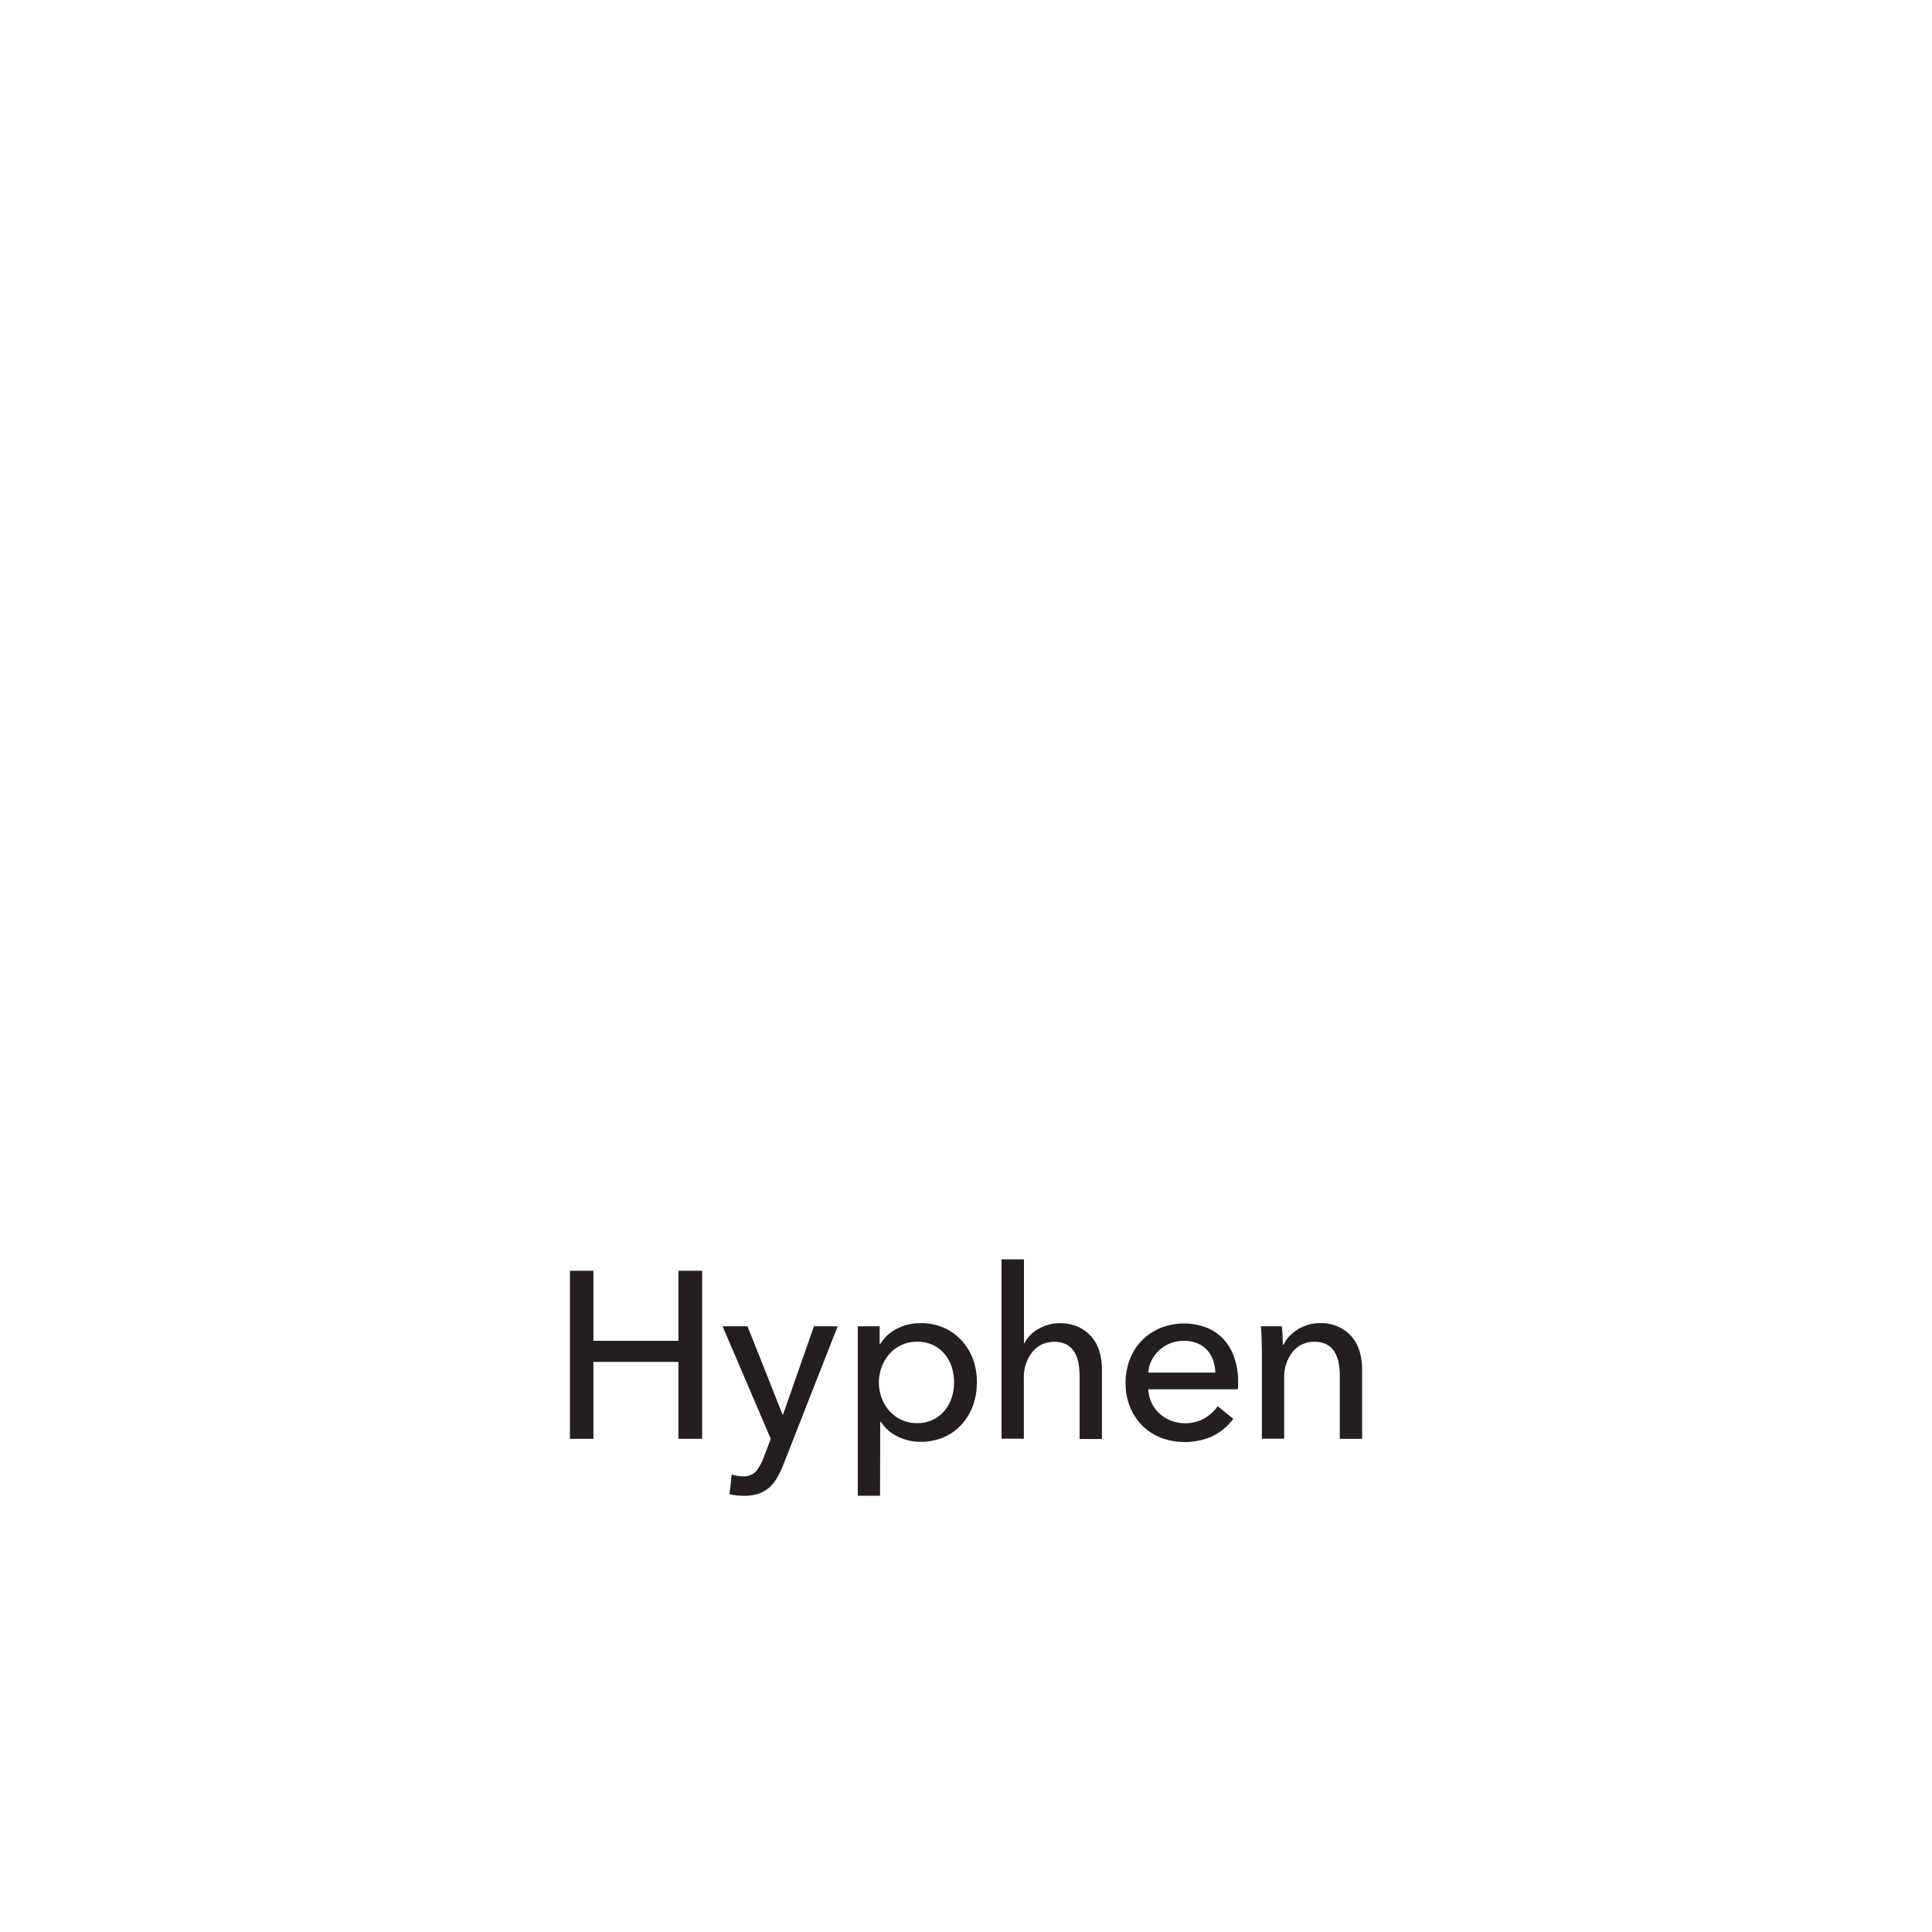
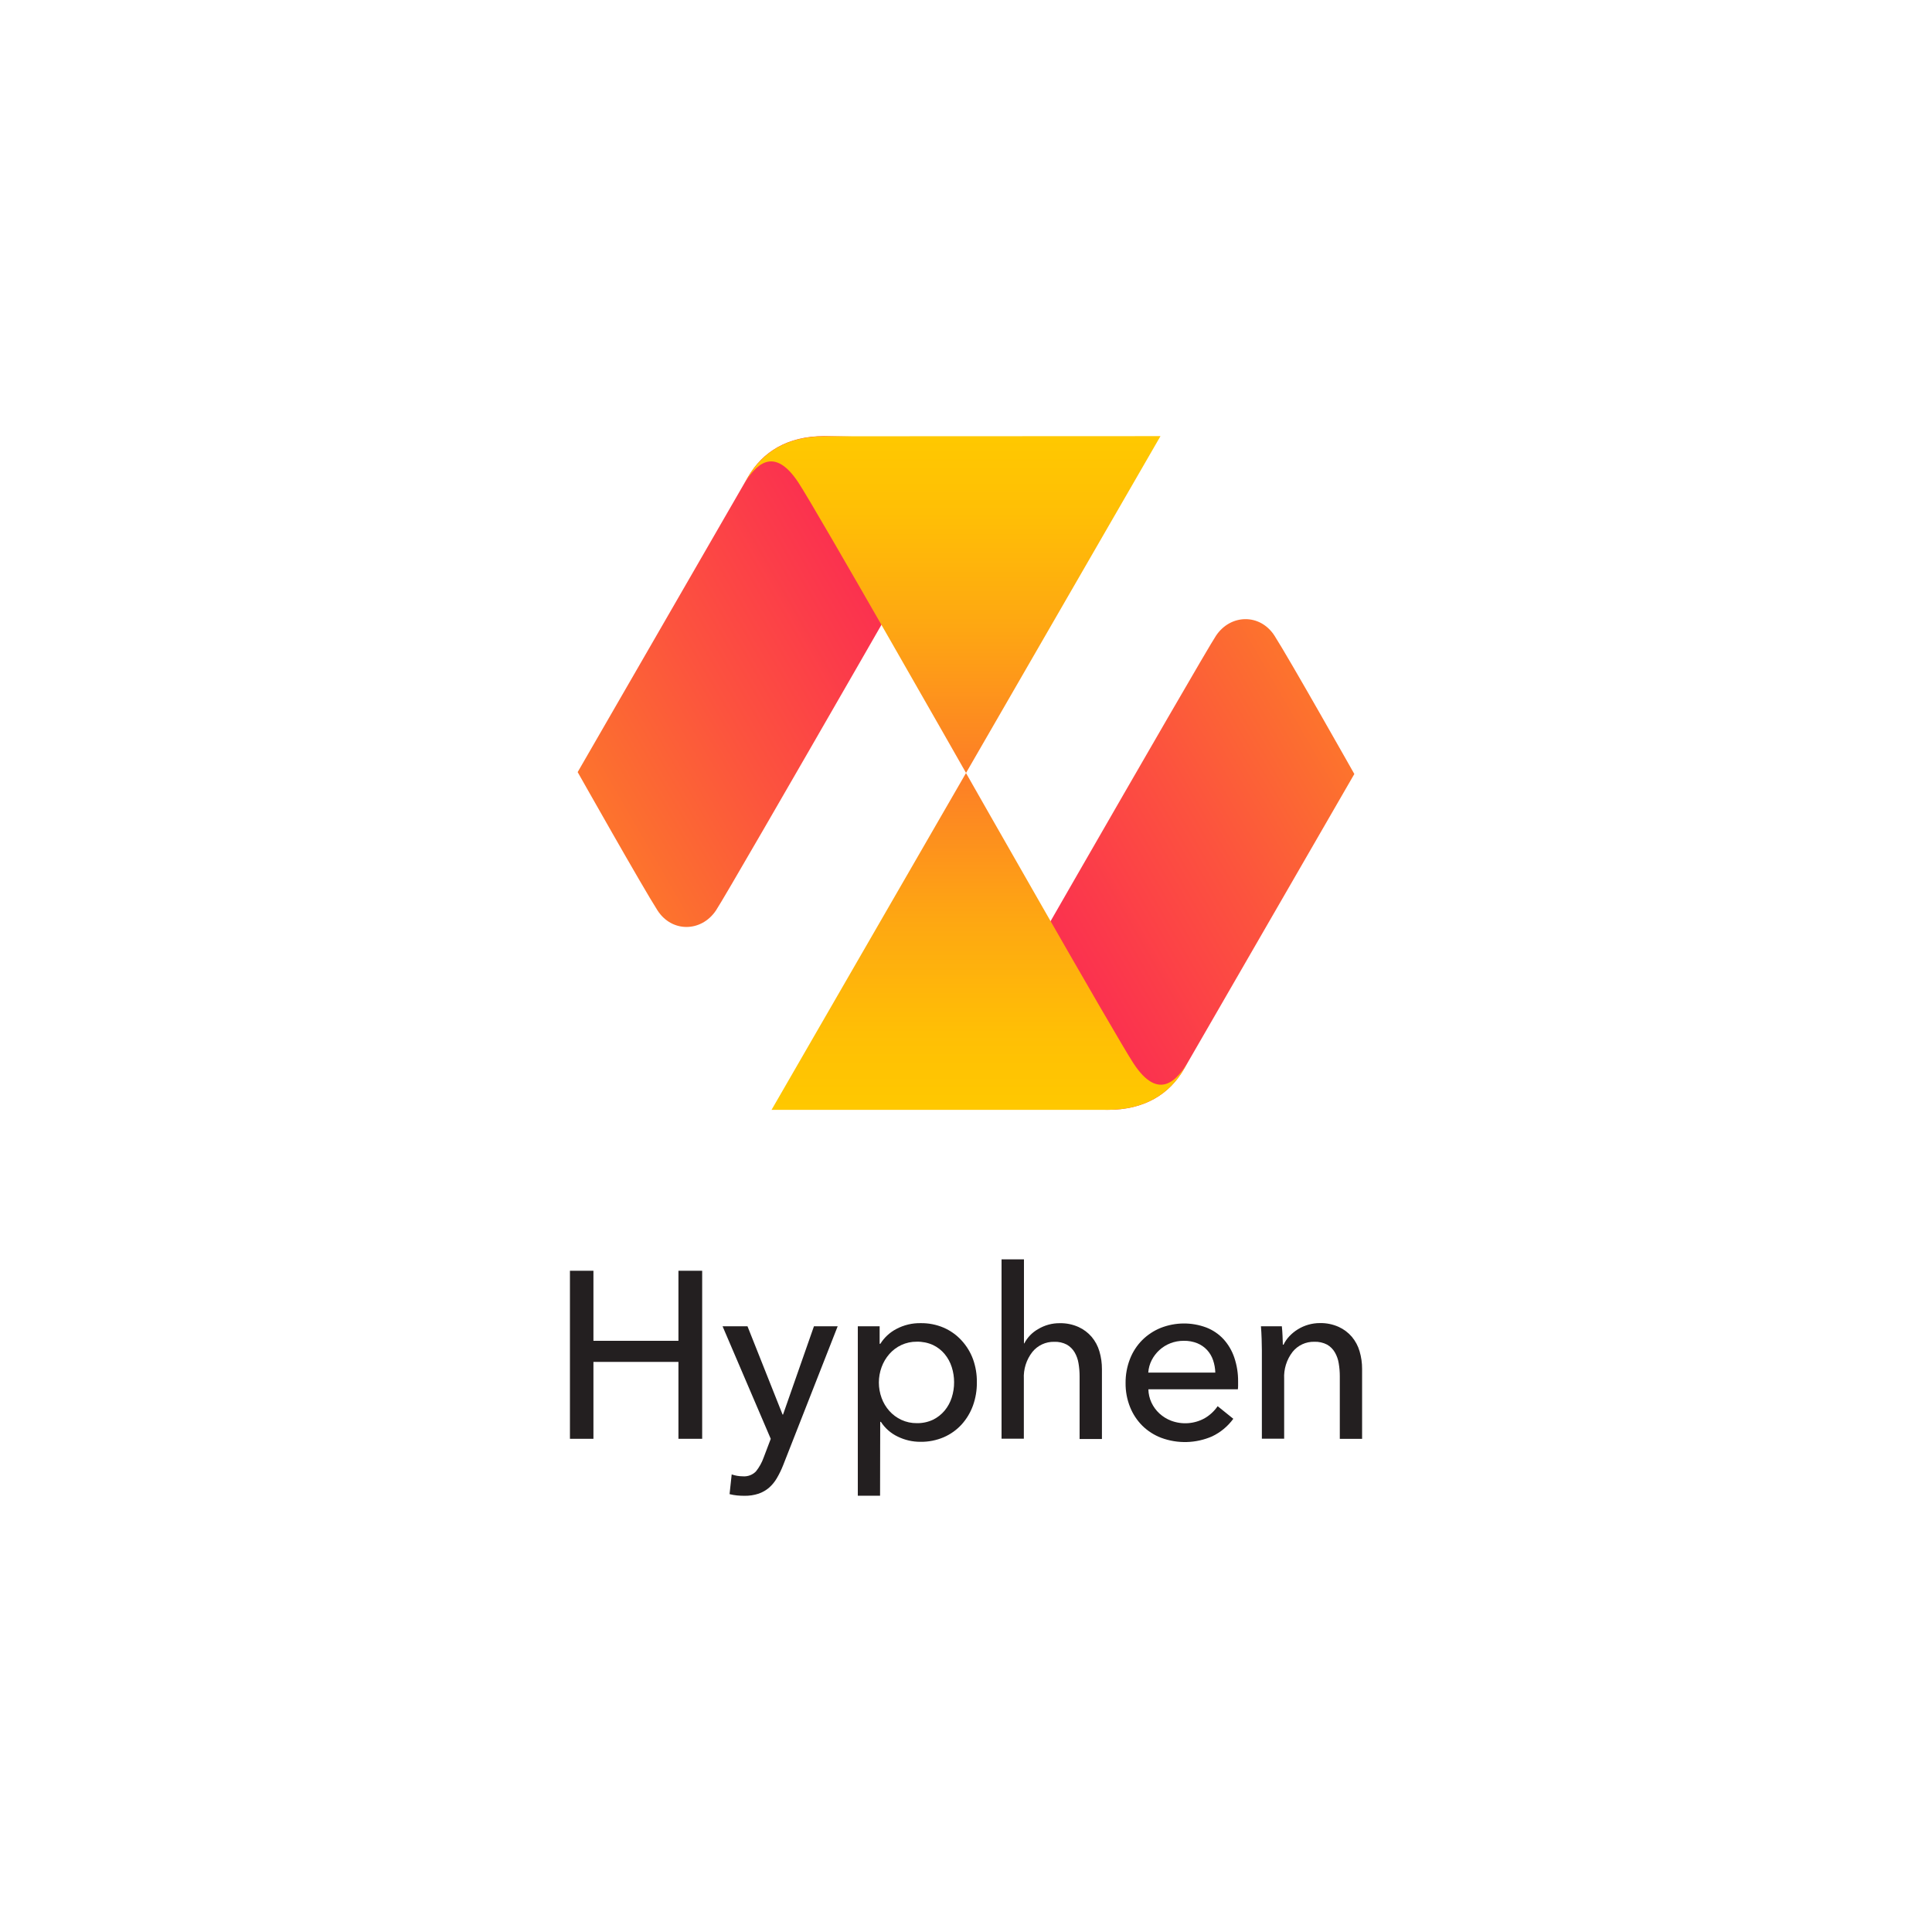
<svg xmlns="http://www.w3.org/2000/svg" xmlns:xlink="http://www.w3.org/1999/xlink" viewBox="0 0 500 500">
  <linearGradient id="hyphen-logo-vertical-rgb-positive-a" gradientUnits="userSpaceOnUse" x1="201.91" x2="431.81" y1="284.35" y2="151.61">
    <stop offset="0" stop-color="#fa0a64" />
    <stop offset=".11" stop-color="#fa135f" />
    <stop offset=".28" stop-color="#fb2b52" />
    <stop offset=".49" stop-color="#fc533e" />
    <stop offset=".75" stop-color="#fd8a21" />
    <stop offset="1" stop-color="#ffc800" />
  </linearGradient>
  <linearGradient id="hyphen-logo-vertical-rgb-positive-b" gradientTransform="matrix(-1 0 -0 -1 -4257.93 -2064.7)" gradientUnits="userSpaceOnUse" x1="-4511.56" x2="-4511.56" y1="-2351.29" y2="-2177.71">
    <stop offset="0" stop-color="#ffc800" />
    <stop offset=".11" stop-color="#ffbf05" />
    <stop offset=".28" stop-color="#fea712" />
    <stop offset=".49" stop-color="#fd7f26" />
    <stop offset=".75" stop-color="#fc4843" />
    <stop offset="1" stop-color="#fa0a64" />
  </linearGradient>
-   <linearGradient id="hyphen-logo-vertical-rgb-positive-c" gradientTransform="matrix(-1 0 -0 -1 -2599.75 -1979.03)" x1="-2897.94" x2="-2667.89" xlink:href="#a" y1="-2094.75" y2="-2227.57" />
-   <linearGradient id="hyphen-logo-vertical-rgb-positive-d" gradientTransform="translate(1658.18 85.67)" x1="-1411.81" x2="-1411.81" xlink:href="#b" y1="27.87" y2="201.44" />
+   <linearGradient id="hyphen-logo-vertical-rgb-positive-c" gradientTransform="matrix(-1 0 -0 -1 -2599.75 -1979.03)" x1="-2897.94" x2="-2667.89" xlink:href="#hyphen-logo-vertical-rgb-positive-a" y1="-2094.75" y2="-2227.57" />
+   <linearGradient id="hyphen-logo-vertical-rgb-positive-d" gradientTransform="translate(1658.18 85.67)" x1="-1411.81" x2="-1411.81" xlink:href="#hyphen-logo-vertical-rgb-positive-b" y1="27.87" y2="201.44" />
  <g fill="#231f20">
    <path d="m147.5 328.87h6.08v18.13h22v-18.13h6.14v43.49h-6.14v-19.9h-22v19.9h-6.08z" />
    <path d="m202.53 366.09h.12l8-22.85h6.14l-14.13 36a23.72 23.72 0 0 1 -1.6 3.29 10 10 0 0 1 -2 2.46 8.38 8.38 0 0 1 -2.73 1.57 11.18 11.18 0 0 1 -3.72.55q-.92 0-1.87-.09a13.21 13.21 0 0 1 -1.93-.34l.55-5.1a9.11 9.11 0 0 0 2.89.49 4.26 4.26 0 0 0 3.38-1.26 12.33 12.33 0 0 0 2-3.59l1.84-4.85-12.47-29.13h6.45z" />
    <path d="m227.76 387.09h-5.76v-43.85h5.65v4.54h.18a10.75 10.75 0 0 1 4.14-3.84 12.91 12.91 0 0 1 6.34-1.51 14.6 14.6 0 0 1 5.91 1.17 13.61 13.61 0 0 1 4.59 3.26 14.66 14.66 0 0 1 3 4.88 17 17 0 0 1 1 6 17.24 17.24 0 0 1 -1 6 14.83 14.83 0 0 1 -2.94 4.91 13.56 13.56 0 0 1 -4.6 3.29 14.77 14.77 0 0 1 -6.06 1.2 13.2 13.2 0 0 1 -5.88-1.35 10.63 10.63 0 0 1 -4.35-3.81h-.18zm19.16-29.36a12.74 12.74 0 0 0 -.61-3.93 10 10 0 0 0 -1.84-3.38 8.82 8.82 0 0 0 -3-2.33 9.71 9.71 0 0 0 -4.21-.86 9.26 9.26 0 0 0 -4 .86 9.45 9.45 0 0 0 -3.1 2.33 10.77 10.77 0 0 0 -2 3.38 11.64 11.64 0 0 0 0 8 10.39 10.39 0 0 0 2 3.35 9.65 9.65 0 0 0 3.1 2.3 9.25 9.25 0 0 0 4 .86 9.42 9.42 0 0 0 4.21-.89 9.15 9.15 0 0 0 3-2.36 10 10 0 0 0 1.84-3.38 12.73 12.73 0 0 0 .61-3.95z" />
    <path d="m265.09 347.66a9 9 0 0 1 3.56-3.68 10.64 10.64 0 0 1 5.65-1.54 11.33 11.33 0 0 1 4.85 1 9.83 9.83 0 0 1 3.38 2.55 10.32 10.32 0 0 1 2 3.75 15.94 15.94 0 0 1 .65 4.61v18.06h-5.78v-16.19a19.88 19.88 0 0 0 -.28-3.39 8.17 8.17 0 0 0 -1-2.83 5.59 5.59 0 0 0 -2-2 6.45 6.45 0 0 0 -3.29-.74 7.07 7.07 0 0 0 -5.65 2.62 10.47 10.47 0 0 0 -2.21 7v15.45h-5.77v-46.41h5.8v21.74z" />
    <path d="m320.42 357.55v1a8 8 0 0 1 -.06 1h-23.16a8.6 8.6 0 0 0 .8 3.45 9.09 9.09 0 0 0 2.06 2.81 9.54 9.54 0 0 0 3 1.86 10.39 10.39 0 0 0 8.69-.62 10.42 10.42 0 0 0 3.38-3.13l4.05 3.26a14.49 14.49 0 0 1 -5.5 4.56 17.62 17.62 0 0 1 -13.17.36 14.2 14.2 0 0 1 -4.85-3.1 14.38 14.38 0 0 1 -3.19-4.82 16.27 16.27 0 0 1 -1.17-6.26 16.7 16.7 0 0 1 1.14-6.23 14.27 14.27 0 0 1 3.17-4.88 14.54 14.54 0 0 1 4.8-3.16 16.48 16.48 0 0 1 11.79-.09 12 12 0 0 1 4.43 3 13.56 13.56 0 0 1 2.8 4.76 18.87 18.87 0 0 1 .99 6.23zm-5.9-2.33a11 11 0 0 0 -.58-3.22 7.4 7.4 0 0 0 -1.54-2.61 7.22 7.22 0 0 0 -2.52-1.75 8.92 8.92 0 0 0 -3.53-.64 9.35 9.35 0 0 0 -3.47.64 9 9 0 0 0 -2.82 1.75 9.21 9.21 0 0 0 -2 2.61 8.32 8.32 0 0 0 -.89 3.22z" />
    <path d="m331.74 343.24q.12 1.11.18 2.49t.08 2.27h.18a8.48 8.48 0 0 1 1.5-2.18 10.93 10.93 0 0 1 2.18-1.78 10.78 10.78 0 0 1 2.7-1.2 10.92 10.92 0 0 1 3.07-.43 11.33 11.33 0 0 1 4.85 1 9.82 9.82 0 0 1 3.38 2.55 10.3 10.3 0 0 1 2 3.75 15.94 15.94 0 0 1 .65 4.61v18.06h-5.77v-16.18a19.78 19.78 0 0 0 -.28-3.38 8.15 8.15 0 0 0 -1-2.83 5.5 5.5 0 0 0 -2-2 6.63 6.63 0 0 0 -3.32-.74 7 7 0 0 0 -5.62 2.61 10.52 10.52 0 0 0 -2.18 7v15.48h-5.77v-22.84q0-1.17-.06-3t-.18-3.26z" />
  </g>
-   <path d="m314.7 164.52c-3.58 5.36-70.37 121.87-70.37 121.87l42.45.83c9.34 0 15.86-4 19.63-10.55l44.09-76.36s-16.93-30-20.66-35.79-11.37-5.64-15.14 0z" fill="url(#a)" />
-   <path d="m286.78 287.22c9.34 0 15.86-4 19.63-10.55l1.17-2c-2.91 4.85-7.67 10.48-14.2.58-4.76-7.25-43.38-75.19-43.38-75.19l-50.32 87.16z" fill="url(#b)" />
-   <path d="m185.3 235.61c3.59-5.38 70.42-122 70.42-122l-42.5-.74c-9.34 0-15.86 4-19.63 10.55l-44.09 76.4s16.93 30 20.66 35.79 11.37 5.64 15.14 0z" fill="url(#c)" />
-   <path d="m213.22 112.91c-9.34 0-15.86 4-19.63 10.55l-1.17 2c2.91-4.85 7.67-10.48 14.2-.58 4.76 7.23 43.39 75.15 43.39 75.15l50.32-87.16z" fill="url(#d)" />
+   <path d="m314.7 164.52c-3.58 5.36-70.37 121.87-70.37 121.87l42.45.83c9.34 0 15.86-4 19.63-10.55l44.09-76.36s-16.93-30-20.66-35.79-11.37-5.64-15.14 0z" fill="url(#hyphen-logo-vertical-rgb-positive-a)" />
+   <path d="m286.78 287.22c9.34 0 15.86-4 19.63-10.55l1.17-2c-2.91 4.85-7.67 10.48-14.2.58-4.76-7.25-43.38-75.19-43.38-75.19l-50.32 87.16z" fill="url(#hyphen-logo-vertical-rgb-positive-b)" />
+   <path d="m185.3 235.61c3.59-5.38 70.42-122 70.42-122l-42.5-.74c-9.34 0-15.86 4-19.63 10.55l-44.09 76.4s16.93 30 20.66 35.79 11.37 5.64 15.14 0z" fill="url(#hyphen-logo-vertical-rgb-positive-c)" />
+   <path d="m213.22 112.91c-9.34 0-15.86 4-19.63 10.55l-1.17 2c2.91-4.85 7.67-10.48 14.2-.58 4.76 7.23 43.39 75.15 43.39 75.15l50.32-87.16z" fill="url(#hyphen-logo-vertical-rgb-positive-d)" />
</svg>
